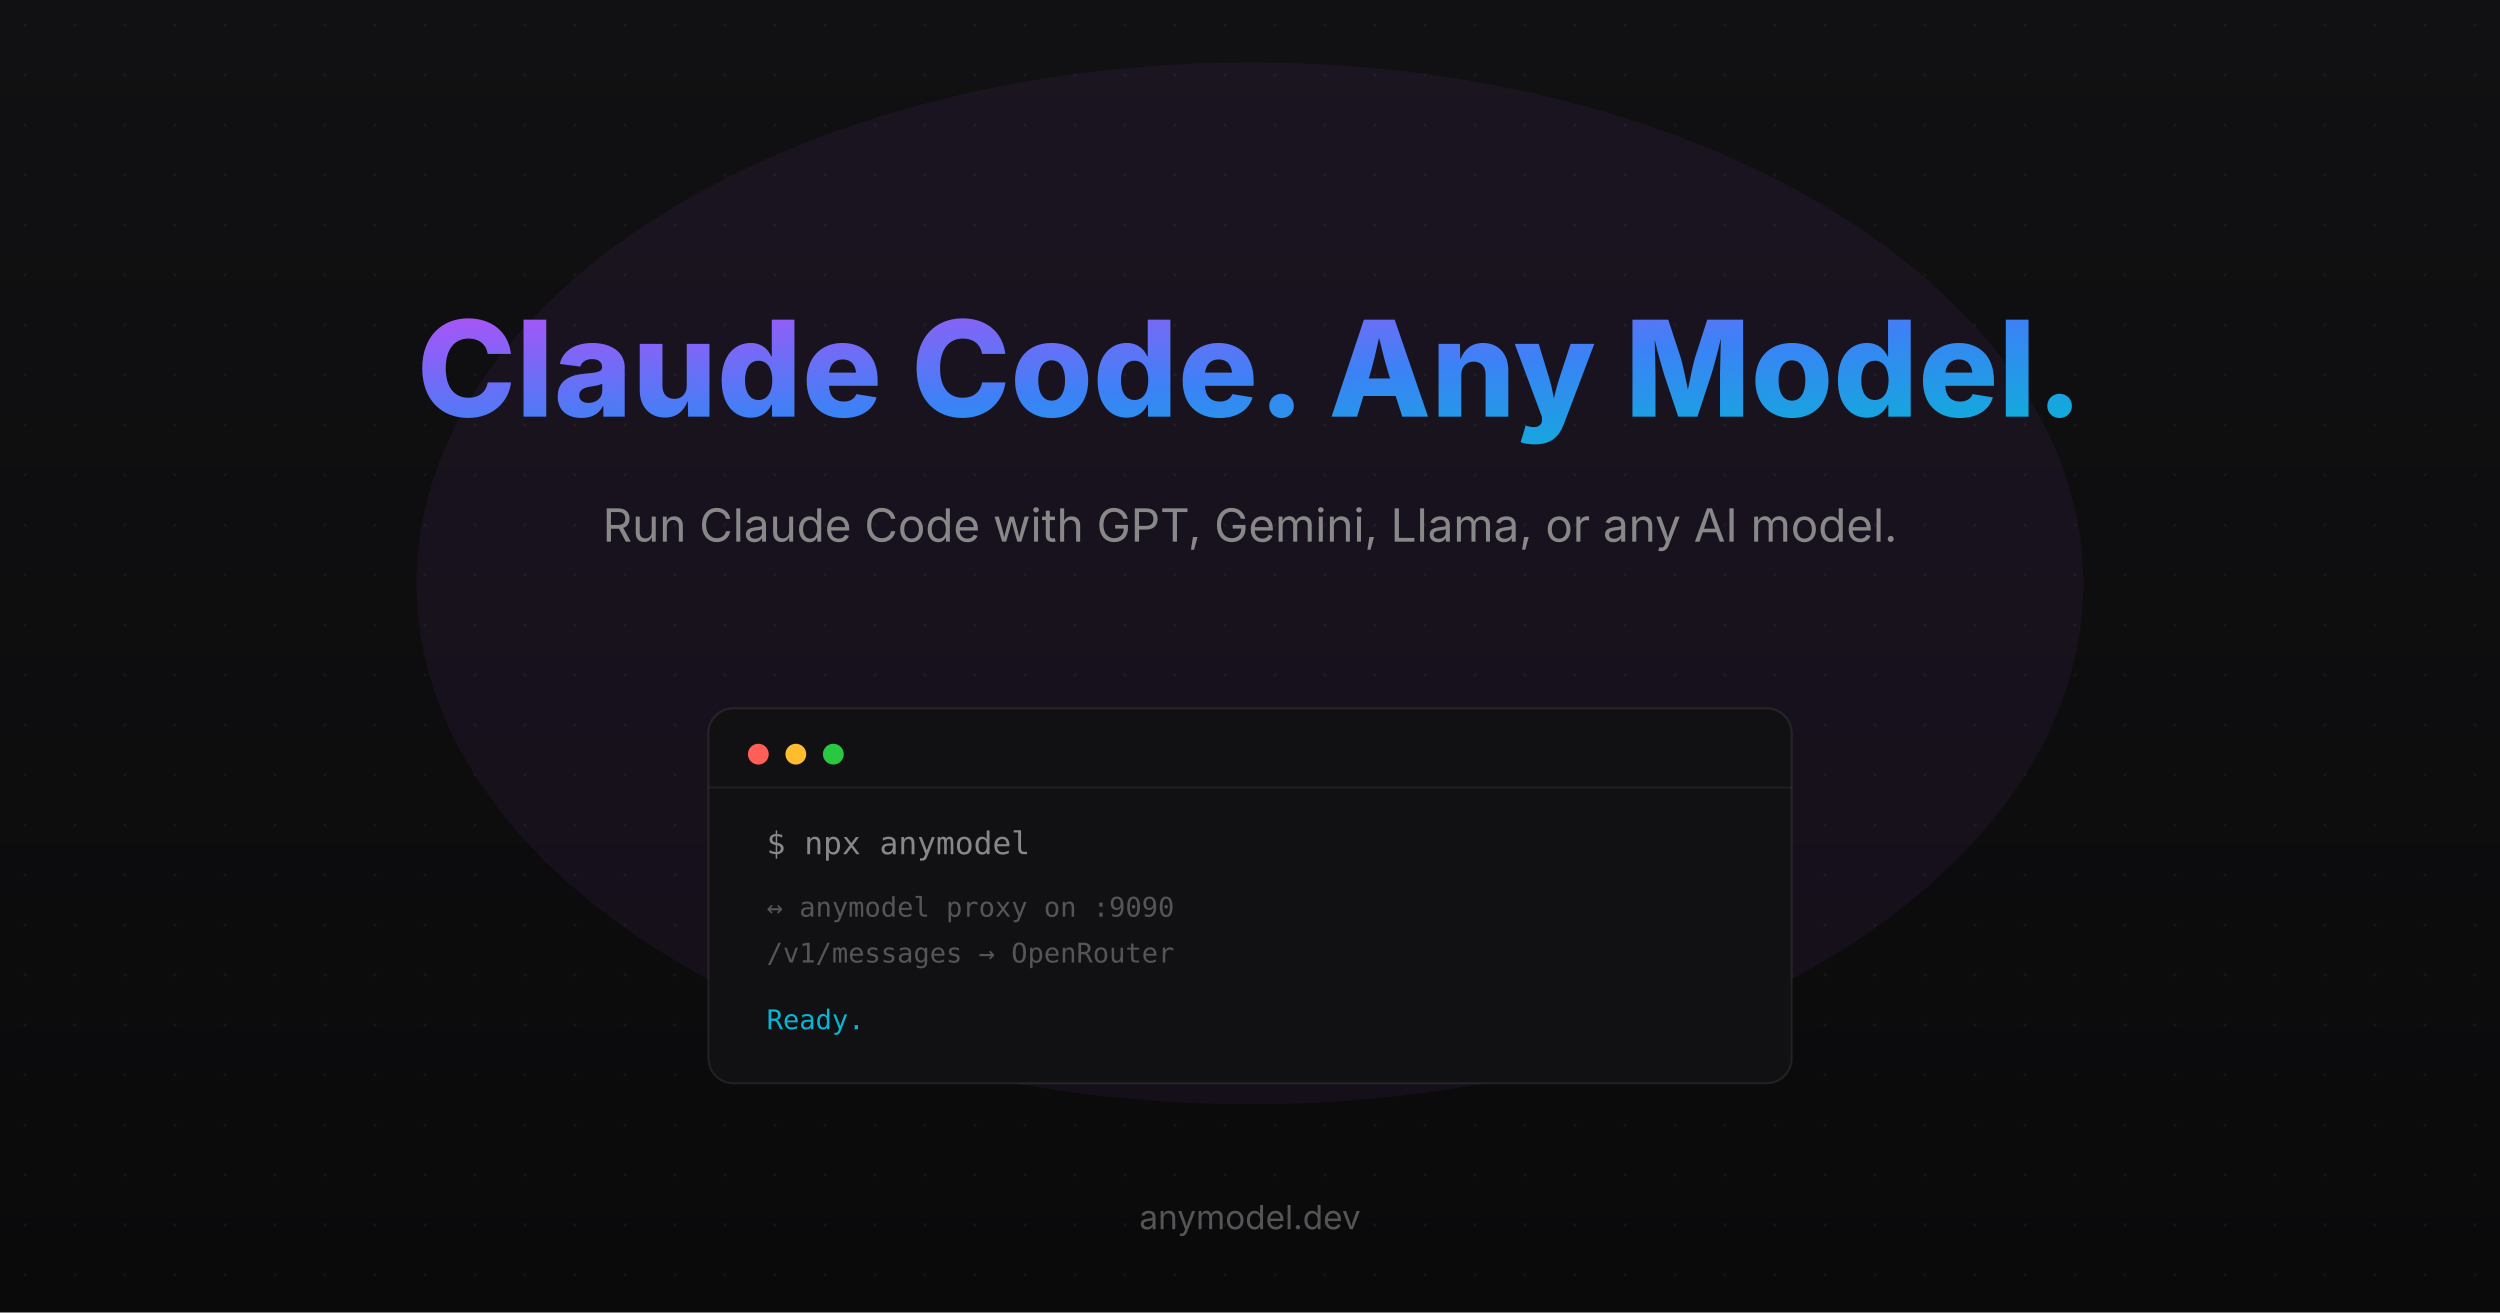
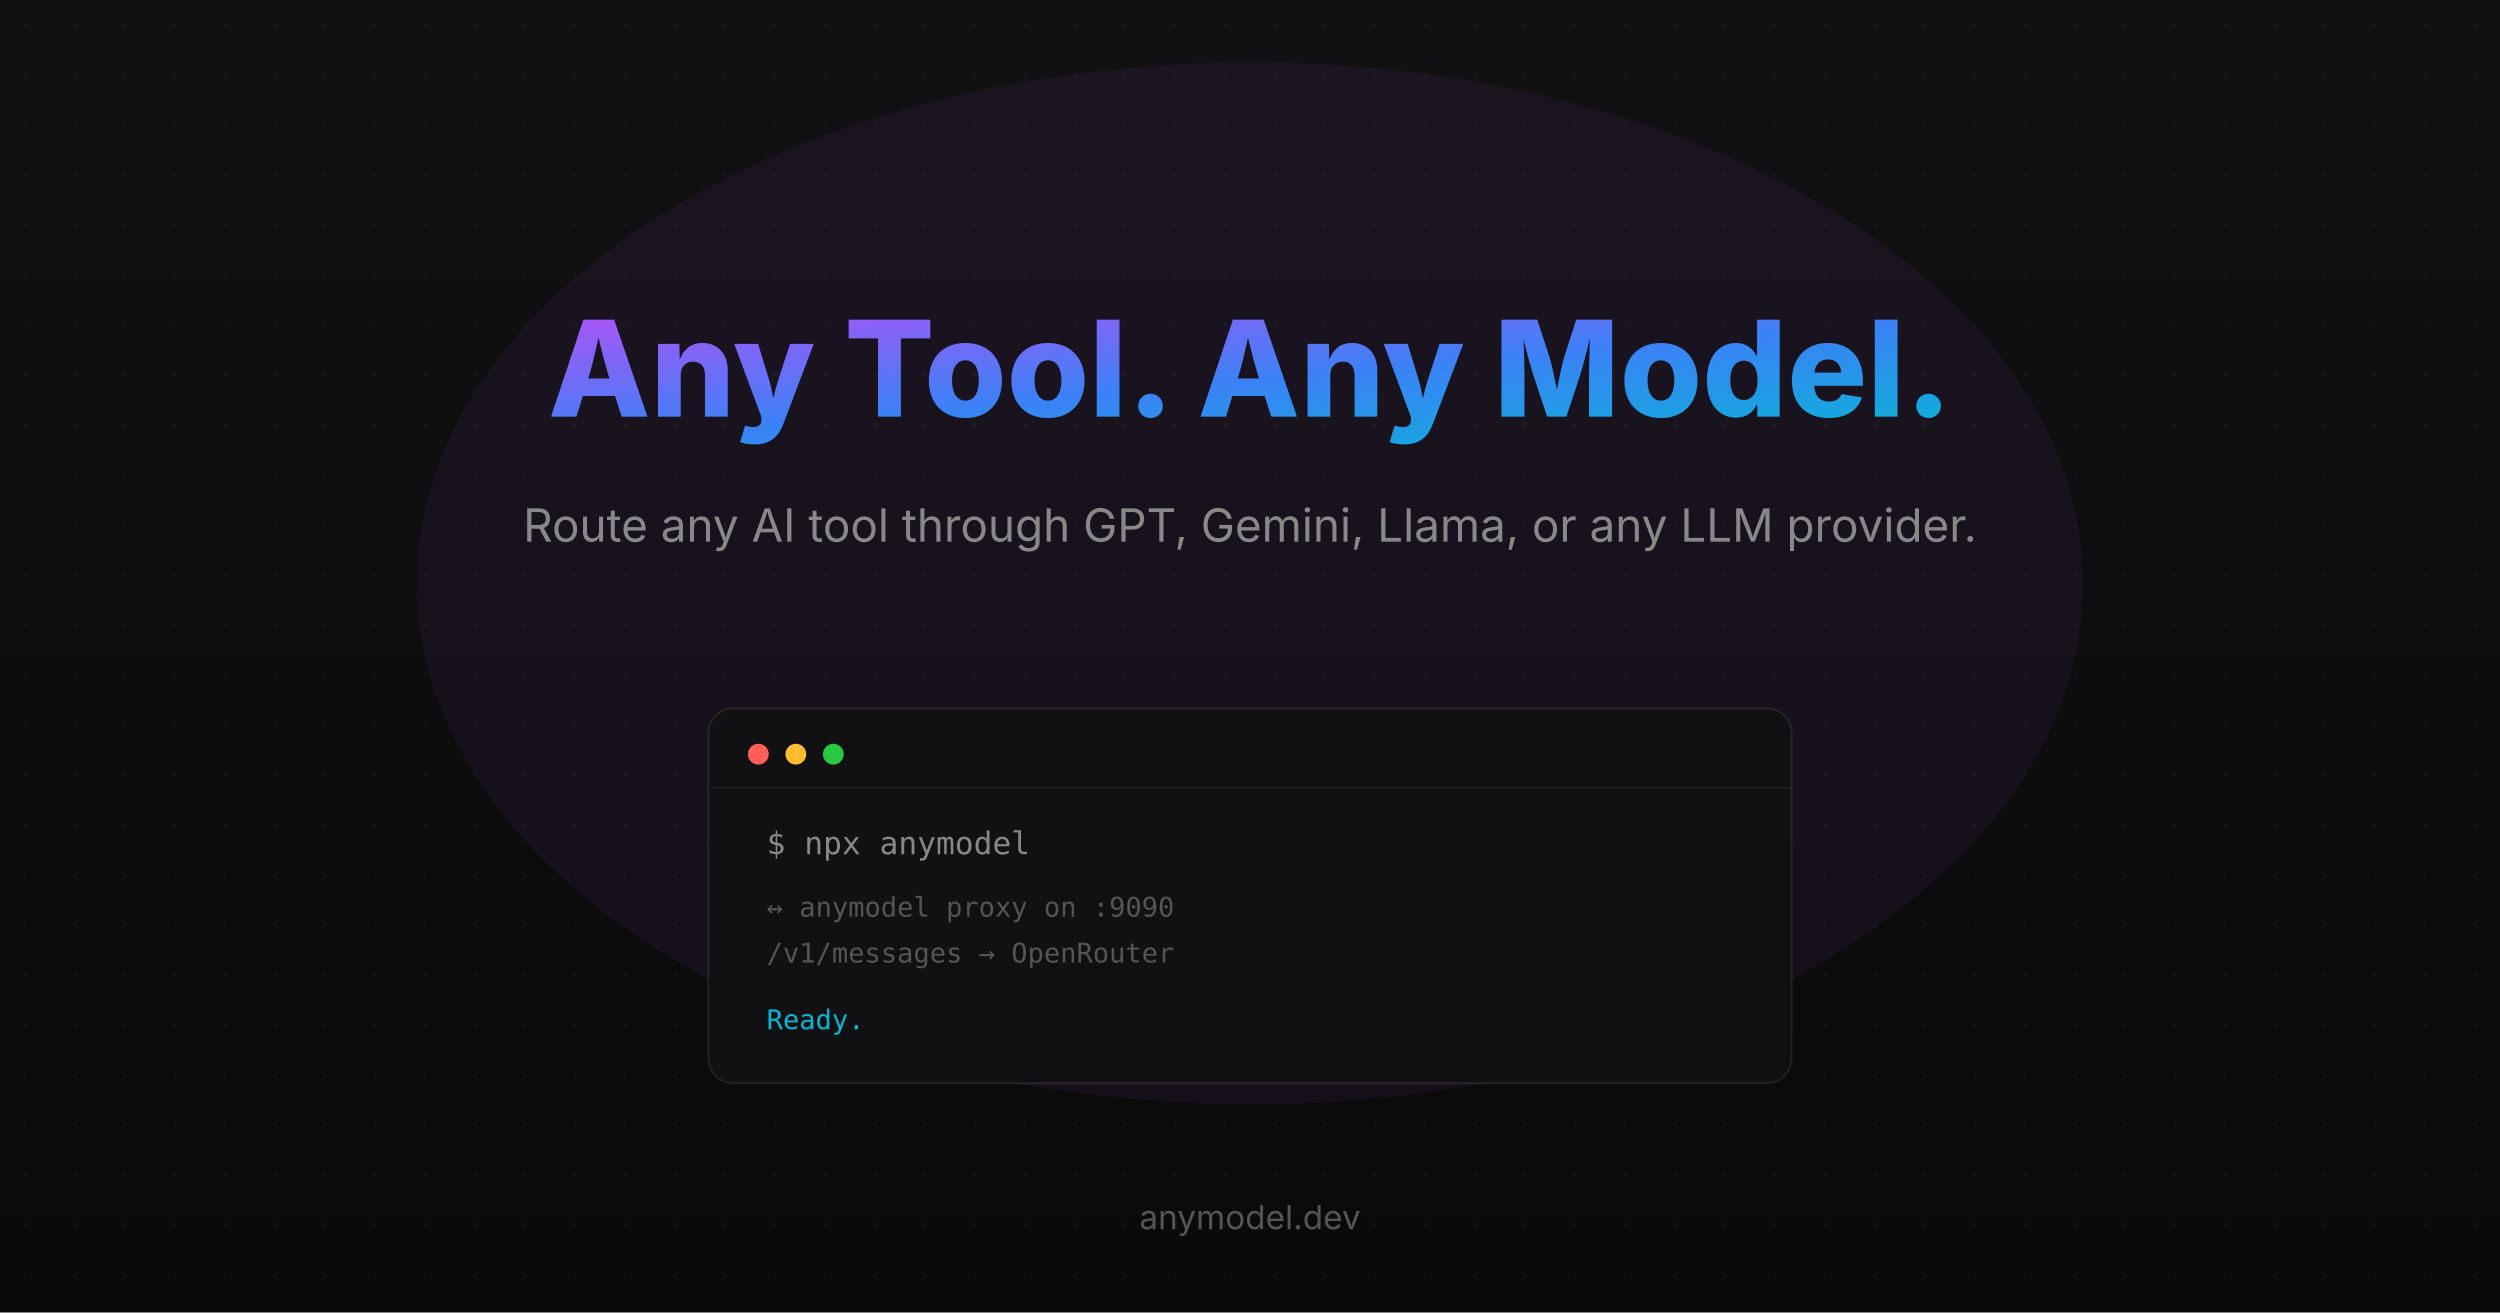
<svg xmlns="http://www.w3.org/2000/svg" width="1200" height="630" viewBox="0 0 1200 630">
  <defs>
    <linearGradient id="g" x1="0" y1="0" x2="1" y2="1">
      <stop offset="0%" stop-color="#a855f7" />
      <stop offset="50%" stop-color="#3b82f6" />
      <stop offset="100%" stop-color="#06b6d4" />
    </linearGradient>
    <linearGradient id="bg" x1="0" y1="0" x2="0" y2="1">
      <stop offset="0%" stop-color="#111113" />
      <stop offset="100%" stop-color="#0a0a0b" />
    </linearGradient>
  </defs>
  <rect width="1200" height="630" fill="url(#bg)" />
  <pattern id="dots" x="0" y="0" width="24" height="24" patternUnits="userSpaceOnUse">
    <circle cx="12" cy="12" r="0.8" fill="rgba(255,255,255,0.04)" />
  </pattern>
  <rect width="1200" height="630" fill="url(#dots)" />
  <ellipse cx="600" cy="280" rx="400" ry="250" fill="rgba(168,85,247,0.06)" />
  <rect x="340" y="340" width="520" height="180" rx="12" fill="#111113" stroke="rgba(255,255,255,0.08)" stroke-width="1" />
  <circle cx="364" cy="362" r="5" fill="#ff5f57" />
  <circle cx="382" cy="362" r="5" fill="#febc2e" />
  <circle cx="400" cy="362" r="5" fill="#28c840" />
  <line x1="340" y1="378" x2="860" y2="378" stroke="rgba(255,255,255,0.06)" stroke-width="1" />
  <text x="368" y="410" font-family="monospace" font-size="15" fill="#888">$ npx anymodel</text>
  <text x="368" y="440" font-family="monospace" font-size="13" fill="#555">↔ anymodel proxy on :9090</text>
  <text x="368" y="462" font-family="monospace" font-size="13" fill="#555">  /v1/messages → OpenRouter</text>
  <text x="368" y="494" font-family="monospace" font-size="13" fill="#06b6d4">Ready.</text>
-   <text x="600" y="200" text-anchor="middle" font-family="Inter, system-ui, sans-serif" font-size="64" font-weight="800" fill="url(#g)">Claude Code. Any Model.</text>
-   <text x="600" y="260" text-anchor="middle" font-family="Inter, system-ui, sans-serif" font-size="22" fill="#888">Run Claude Code with GPT, Gemini, Llama, or any AI model.</text>
+   <text x="600" y="200" text-anchor="middle" font-family="Inter, system-ui, sans-serif" font-size="64" font-weight="800" fill="url(#g)">Any Tool. Any Model.</text>
+   <text x="600" y="260" text-anchor="middle" font-family="Inter, system-ui, sans-serif" font-size="22" fill="#888">Route any AI tool through GPT, Gemini, Llama, or any LLM provider.</text>
  <text x="600" y="590" text-anchor="middle" font-family="Inter, system-ui, sans-serif" font-size="16" fill="#555">anymodel.dev</text>
</svg>
